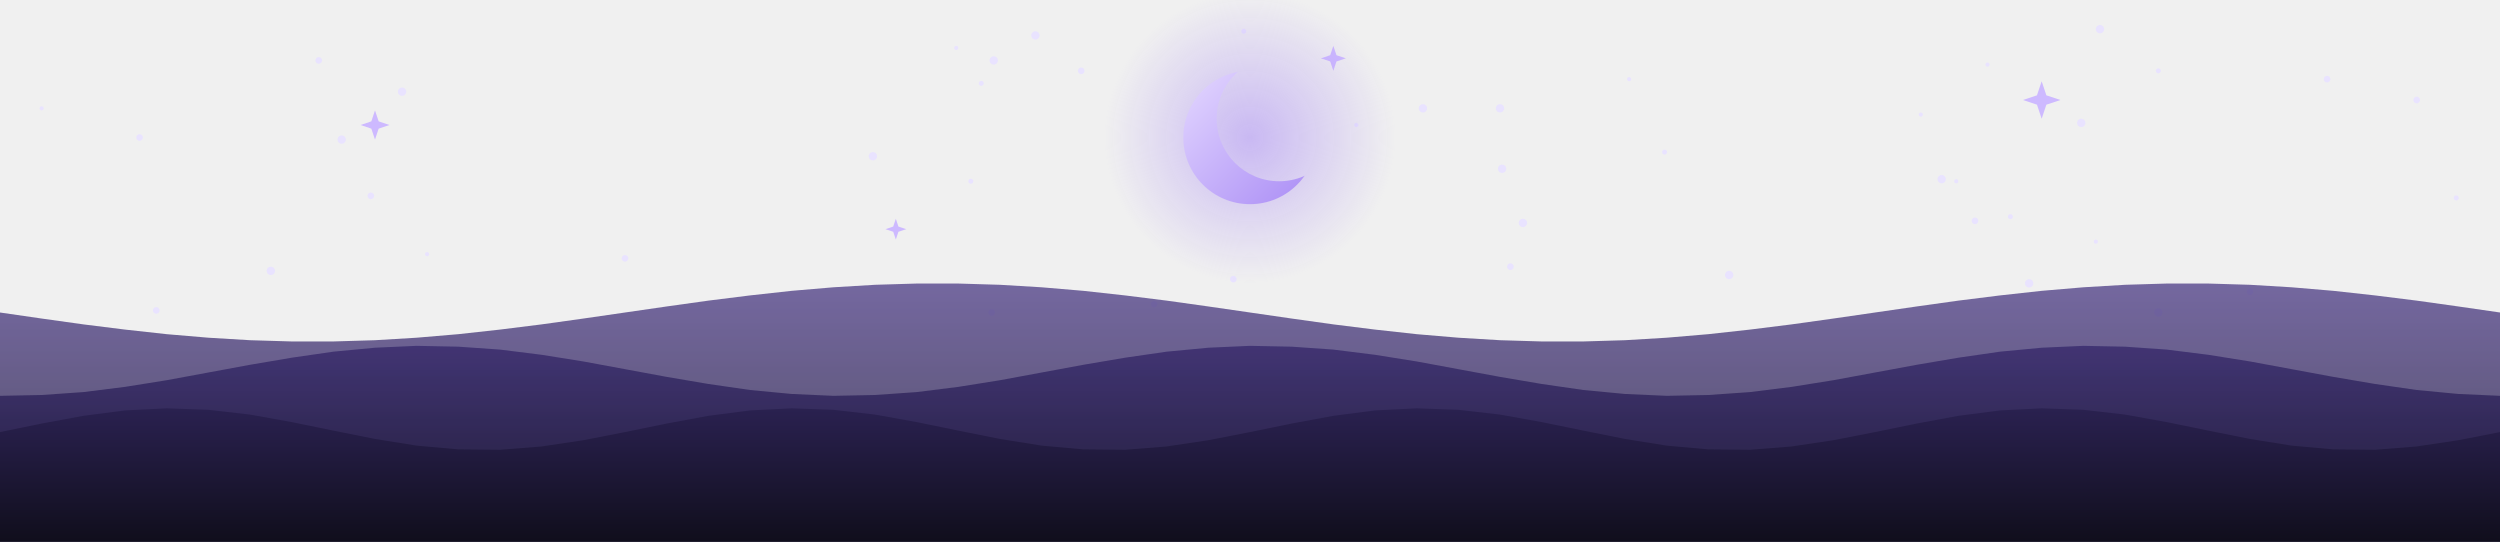
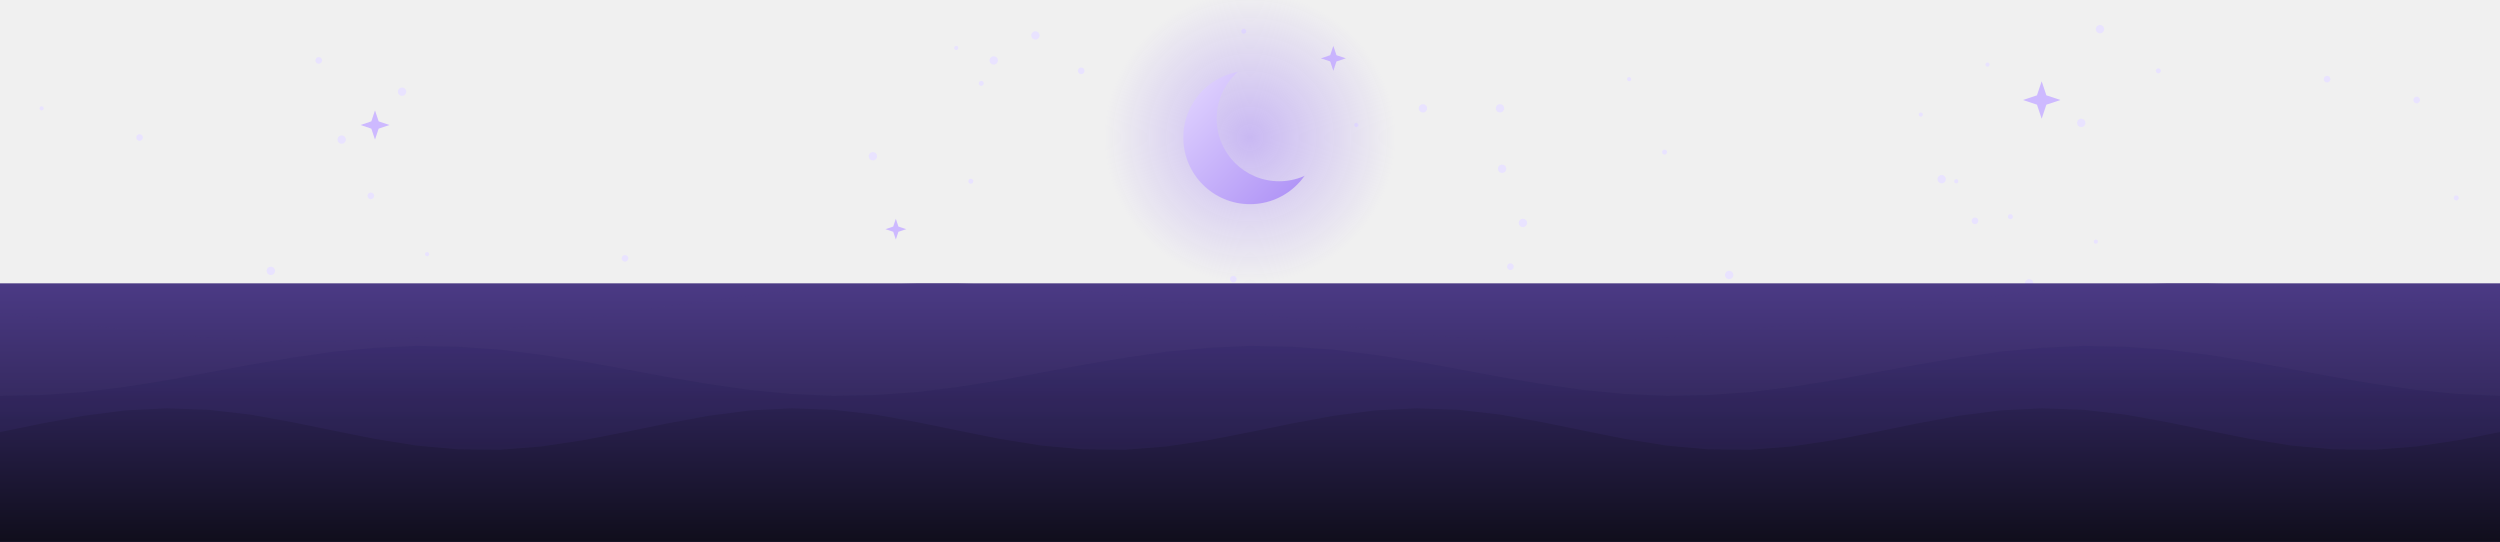
- <svg xmlns="http://www.w3.org/2000/svg" viewBox="0 0 1200 260" width="1200" height="260" role="img">
+ <svg xmlns="http://www.w3.org/2000/svg" viewBox="0 0 1200 260" width="1200" height="260" preserveAspectRatio="none" role="img">
  <defs>
    <linearGradient id="w1" x1="0" y1="0" x2="0" y2="1">
      <stop offset="0" stop-color="#4b3a85" />
      <stop offset="1" stop-color="#1b1633" />
    </linearGradient>
    <linearGradient id="w2" x1="0" y1="0" x2="0" y2="1">
      <stop offset="0" stop-color="#3a2d6e" />
      <stop offset="1" stop-color="#15112a" />
    </linearGradient>
    <linearGradient id="w3" x1="0" y1="0" x2="0" y2="1">
      <stop offset="0" stop-color="#2a2150" />
      <stop offset="1" stop-color="#100e1c" />
    </linearGradient>
    <radialGradient id="glow">
      <stop offset="0" stop-color="#a98bf5" stop-opacity=".55" />
      <stop offset="1" stop-color="#a98bf5" stop-opacity="0" />
    </radialGradient>
    <linearGradient id="moon" x1="0" y1="0" x2="1" y2="1">
      <stop offset="0" stop-color="#e4d8ff" />
      <stop offset="1" stop-color="#a98bf5" />
    </linearGradient>
    <mask id="crescent">
      <rect width="100" height="100" x="-50" y="-50" fill="#fff" />
      <circle cx="14" cy="-9" r="30" fill="#000" />
    </mask>
  </defs>
  <g>
    <circle cx="683" cy="52" r="2" fill="#e9e3ff">
      <animate attributeName="opacity" values="0.15;1;0.15" dur="4.0s" begin="-0.3s" repeatCount="indefinite" />
    </circle>
    <circle cx="1117" cy="38" r="1.6" fill="#e9e3ff">
      <animate attributeName="opacity" values="0.15;1;0.15" dur="3.8s" begin="-3.6s" repeatCount="indefinite" />
    </circle>
    <circle cx="459" cy="23" r="1" fill="#e9e3ff">
      <animate attributeName="opacity" values="0.15;1;0.15" dur="3.4s" begin="-0.3s" repeatCount="indefinite" />
    </circle>
    <circle cx="205" cy="122" r="1" fill="#e9e3ff">
      <animate attributeName="opacity" values="0.15;1;0.15" dur="4.5s" begin="-0.5s" repeatCount="indefinite" />
    </circle>
    <circle cx="477" cy="29" r="2" fill="#e9e3ff">
      <animate attributeName="opacity" values="0.15;1;0.15" dur="2.3s" begin="-0.9s" repeatCount="indefinite" />
    </circle>
    <circle cx="1160" cy="48" r="1.6" fill="#e9e3ff">
      <animate attributeName="opacity" values="0.15;1;0.15" dur="3.4s" begin="-2.2s" repeatCount="indefinite" />
    </circle>
    <circle cx="651" cy="60" r="1" fill="#e9e3ff">
      <animate attributeName="opacity" values="0.15;1;0.15" dur="3.8s" begin="-2.6s" repeatCount="indefinite" />
    </circle>
    <circle cx="782" cy="38" r="1" fill="#e9e3ff">
      <animate attributeName="opacity" values="0.15;1;0.15" dur="3.8s" begin="-2.5s" repeatCount="indefinite" />
    </circle>
    <circle cx="1036" cy="150" r="2" fill="#e9e3ff">
      <animate attributeName="opacity" values="0.15;1;0.15" dur="4.4s" begin="-1.9s" repeatCount="indefinite" />
    </circle>
    <circle cx="948" cy="106" r="1.6" fill="#e9e3ff">
      <animate attributeName="opacity" values="0.15;1;0.15" dur="2.9s" begin="-0.7s" repeatCount="indefinite" />
    </circle>
    <circle cx="519" cy="34" r="1.6" fill="#e9e3ff">
      <animate attributeName="opacity" values="0.15;1;0.15" dur="3.7s" begin="-3.5s" repeatCount="indefinite" />
    </circle>
    <circle cx="939" cy="87" r="1" fill="#e9e3ff">
      <animate attributeName="opacity" values="0.15;1;0.15" dur="2.5s" begin="-1.7s" repeatCount="indefinite" />
    </circle>
    <circle cx="720" cy="52" r="2" fill="#e9e3ff">
      <animate attributeName="opacity" values="0.15;1;0.15" dur="3.4s" begin="-3.8s" repeatCount="indefinite" />
    </circle>
    <circle cx="178" cy="94" r="1.6" fill="#e9e3ff">
      <animate attributeName="opacity" values="0.15;1;0.15" dur="4.1s" begin="-2.4s" repeatCount="indefinite" />
    </circle>
    <circle cx="954" cy="31" r="1" fill="#e9e3ff">
      <animate attributeName="opacity" values="0.15;1;0.15" dur="4.8s" begin="-1.9s" repeatCount="indefinite" />
    </circle>
    <circle cx="153" cy="29" r="1.6" fill="#e9e3ff">
      <animate attributeName="opacity" values="0.15;1;0.15" dur="4.0s" begin="-4.0s" repeatCount="indefinite" />
    </circle>
    <circle cx="932" cy="86" r="2" fill="#e9e3ff">
      <animate attributeName="opacity" values="0.15;1;0.15" dur="4.7s" begin="-1.4s" repeatCount="indefinite" />
    </circle>
    <circle cx="965" cy="104" r="1.2" fill="#e9e3ff">
      <animate attributeName="opacity" values="0.15;1;0.15" dur="3.9s" begin="-2.0s" repeatCount="indefinite" />
    </circle>
    <circle cx="466" cy="87" r="1.2" fill="#e9e3ff">
      <animate attributeName="opacity" values="0.15;1;0.15" dur="4.3s" begin="-1.6s" repeatCount="indefinite" />
    </circle>
    <circle cx="1036" cy="34" r="1.2" fill="#e9e3ff">
      <animate attributeName="opacity" values="0.15;1;0.15" dur="3.5s" begin="-2.2s" repeatCount="indefinite" />
    </circle>
    <circle cx="300" cy="124" r="1.6" fill="#e9e3ff">
      <animate attributeName="opacity" values="0.15;1;0.15" dur="4.2s" begin="-3.9s" repeatCount="indefinite" />
    </circle>
    <circle cx="799" cy="73" r="1.2" fill="#e9e3ff">
      <animate attributeName="opacity" values="0.15;1;0.15" dur="2.4s" begin="-0.6s" repeatCount="indefinite" />
    </circle>
    <circle cx="497" cy="17" r="2" fill="#e9e3ff">
      <animate attributeName="opacity" values="0.15;1;0.15" dur="4.5s" begin="-0.7s" repeatCount="indefinite" />
    </circle>
    <circle cx="597" cy="15" r="1.2" fill="#e9e3ff">
      <animate attributeName="opacity" values="0.15;1;0.15" dur="3.4s" begin="-1.5s" repeatCount="indefinite" />
    </circle>
    <circle cx="1179" cy="95" r="1.2" fill="#e9e3ff">
      <animate attributeName="opacity" values="0.15;1;0.15" dur="4.1s" begin="-2.1s" repeatCount="indefinite" />
    </circle>
    <circle cx="130" cy="130" r="2" fill="#e9e3ff">
      <animate attributeName="opacity" values="0.15;1;0.15" dur="3.3s" begin="-1.6s" repeatCount="indefinite" />
    </circle>
    <circle cx="1006" cy="116" r="1" fill="#e9e3ff">
      <animate attributeName="opacity" values="0.15;1;0.15" dur="2.7s" begin="-3.9s" repeatCount="indefinite" />
    </circle>
    <circle cx="922" cy="55" r="1" fill="#e9e3ff">
      <animate attributeName="opacity" values="0.15;1;0.15" dur="3.2s" begin="-0.2s" repeatCount="indefinite" />
    </circle>
    <circle cx="20" cy="52" r="1" fill="#e9e3ff">
      <animate attributeName="opacity" values="0.15;1;0.15" dur="4.9s" begin="-2.5s" repeatCount="indefinite" />
    </circle>
    <circle cx="164" cy="67" r="2" fill="#e9e3ff">
      <animate attributeName="opacity" values="0.15;1;0.15" dur="2.6s" begin="-1.0s" repeatCount="indefinite" />
    </circle>
    <circle cx="731" cy="107" r="2" fill="#e9e3ff">
      <animate attributeName="opacity" values="0.15;1;0.15" dur="2.5s" begin="-3.4s" repeatCount="indefinite" />
    </circle>
    <circle cx="974" cy="136" r="2" fill="#e9e3ff">
      <animate attributeName="opacity" values="0.15;1;0.15" dur="3.1s" begin="-0.6s" repeatCount="indefinite" />
    </circle>
    <circle cx="721" cy="81" r="2" fill="#e9e3ff">
      <animate attributeName="opacity" values="0.15;1;0.15" dur="4.5s" begin="-0.6s" repeatCount="indefinite" />
    </circle>
    <circle cx="67" cy="66" r="1.6" fill="#e9e3ff">
      <animate attributeName="opacity" values="0.15;1;0.15" dur="2.6s" begin="-2.2s" repeatCount="indefinite" />
    </circle>
    <circle cx="75" cy="149" r="1.6" fill="#e9e3ff">
      <animate attributeName="opacity" values="0.15;1;0.15" dur="4.9s" begin="-3.5s" repeatCount="indefinite" />
    </circle>
    <circle cx="554" cy="146" r="1.6" fill="#e9e3ff">
      <animate attributeName="opacity" values="0.15;1;0.15" dur="4.7s" begin="-1.4s" repeatCount="indefinite" />
    </circle>
    <circle cx="476" cy="150" r="1.6" fill="#e9e3ff">
      <animate attributeName="opacity" values="0.15;1;0.15" dur="4.0s" begin="-2.5s" repeatCount="indefinite" />
    </circle>
    <circle cx="419" cy="75" r="2" fill="#e9e3ff">
      <animate attributeName="opacity" values="0.15;1;0.15" dur="4.3s" begin="-0.9s" repeatCount="indefinite" />
    </circle>
    <circle cx="1080" cy="140" r="1.6" fill="#e9e3ff">
      <animate attributeName="opacity" values="0.15;1;0.15" dur="4.2s" begin="-4.0s" repeatCount="indefinite" />
    </circle>
    <circle cx="592" cy="134" r="1.6" fill="#e9e3ff">
      <animate attributeName="opacity" values="0.15;1;0.15" dur="2.7s" begin="-2.4s" repeatCount="indefinite" />
    </circle>
    <circle cx="725" cy="128" r="1.6" fill="#e9e3ff">
      <animate attributeName="opacity" values="0.15;1;0.15" dur="4.9s" begin="-1.5s" repeatCount="indefinite" />
    </circle>
    <circle cx="471" cy="40" r="1.2" fill="#e9e3ff">
      <animate attributeName="opacity" values="0.15;1;0.15" dur="3.5s" begin="-1.4s" repeatCount="indefinite" />
    </circle>
    <circle cx="1008" cy="14" r="2" fill="#e9e3ff">
      <animate attributeName="opacity" values="0.15;1;0.15" dur="4.7s" begin="-1.4s" repeatCount="indefinite" />
    </circle>
    <circle cx="193" cy="44" r="2" fill="#e9e3ff">
      <animate attributeName="opacity" values="0.15;1;0.15" dur="4.4s" begin="-3.0s" repeatCount="indefinite" />
    </circle>
    <circle cx="999" cy="59" r="2" fill="#e9e3ff">
      <animate attributeName="opacity" values="0.15;1;0.15" dur="4.4s" begin="-1.3s" repeatCount="indefinite" />
    </circle>
    <circle cx="830" cy="132" r="2" fill="#e9e3ff">
      <animate attributeName="opacity" values="0.15;1;0.15" dur="4.3s" begin="-0.3s" repeatCount="indefinite" />
    </circle>
    <path d="M180,53 L181.75,58.25 L187,60 L181.75,61.75 L180,67 L178.25,61.75 L173,60 L178.25,58.25 Z" fill="#cdb9ff">
      <animate attributeName="opacity" values="0.2;1;0.2" dur="3.4s" begin="-0s" repeatCount="indefinite" />
      <animateTransform attributeName="transform" type="rotate" from="0 180 60" to="360 180 60" dur="14s" repeatCount="indefinite" />
    </path>
    <path d="M980,39 L982.25,45.75 L989,48 L982.25,50.25 L980,57 L977.75,50.25 L971,48 L977.75,45.75 Z" fill="#cdb9ff">
      <animate attributeName="opacity" values="0.2;1;0.2" dur="3.4s" begin="-2s" repeatCount="indefinite" />
      <animateTransform attributeName="transform" type="rotate" from="0 980 48" to="360 980 48" dur="14s" repeatCount="indefinite" />
    </path>
    <path d="M640,22 L641.5,26.5 L646,28 L641.5,29.5 L640,34 L638.5,29.5 L634,28 L638.5,26.5 Z" fill="#cdb9ff">
      <animate attributeName="opacity" values="0.2;1;0.2" dur="3.4s" begin="-1s" repeatCount="indefinite" />
      <animateTransform attributeName="transform" type="rotate" from="0 640 28" to="360 640 28" dur="14s" repeatCount="indefinite" />
    </path>
    <path d="M430,105 L431.25,108.75 L435,110 L431.25,111.25 L430,115 L428.75,111.25 L425,110 L428.75,108.75 Z" fill="#cdb9ff">
      <animate attributeName="opacity" values="0.2;1;0.2" dur="3.4s" begin="-1s" repeatCount="indefinite" />
      <animateTransform attributeName="transform" type="rotate" from="0 430 110" to="360 430 110" dur="14s" repeatCount="indefinite" />
    </path>
    <g transform="translate(600,66)">
      <circle r="70" fill="url(#glow)">
        <animate attributeName="r" values="62;78;62" dur="6s" repeatCount="indefinite" />
        <animate attributeName="opacity" values="0.7;1;0.7" dur="6s" repeatCount="indefinite" />
      </circle>
      <g>
        <animateTransform attributeName="transform" type="translate" values="0,0;0,-5;0,0" dur="6s" repeatCount="indefinite" />
        <circle r="32" fill="url(#moon)" mask="url(#crescent)" />
      </g>
    </g>
+     <rect x="0" y="136" width="1200" height="124" fill="url(#w1)" />
    <path fill="url(#w1)" opacity=".75" d="M-1200,260 L-1200,150.0 L-1180,152.9 L-1160,155.7 L-1140,158.2 L-1120,160.4 L-1100,162.1 L-1080,163.3 L-1060,163.9 L-1040,163.9 L-1020,163.3 L-1000,162.1 L-980,160.4 L-960,158.2 L-940,155.7 L-920,152.9 L-900,150.0 L-880,147.1 L-860,144.3 L-840,141.8 L-820,139.6 L-800,137.9 L-780,136.7 L-760,136.1 L-740,136.1 L-720,136.7 L-700,137.9 L-680,139.6 L-660,141.8 L-640,144.3 L-620,147.1 L-600,150.0 L-580,152.9 L-560,155.7 L-540,158.2 L-520,160.4 L-500,162.1 L-480,163.3 L-460,163.9 L-440,163.9 L-420,163.3 L-400,162.1 L-380,160.4 L-360,158.2 L-340,155.7 L-320,152.9 L-300,150.0 L-280,147.1 L-260,144.3 L-240,141.8 L-220,139.6 L-200,137.9 L-180,136.7 L-160,136.1 L-140,136.1 L-120,136.7 L-100,137.9 L-80,139.6 L-60,141.8 L-40,144.3 L-20,147.1 L0,150.0 L20,152.9 L40,155.7 L60,158.2 L80,160.4 L100,162.1 L120,163.3 L140,163.9 L160,163.9 L180,163.3 L200,162.1 L220,160.4 L240,158.2 L260,155.7 L280,152.9 L300,150.0 L320,147.1 L340,144.3 L360,141.8 L380,139.6 L400,137.9 L420,136.7 L440,136.1 L460,136.1 L480,136.7 L500,137.9 L520,139.6 L540,141.8 L560,144.3 L580,147.1 L600,150.0 L620,152.9 L640,155.7 L660,158.2 L680,160.4 L700,162.1 L720,163.3 L740,163.9 L760,163.9 L780,163.3 L800,162.1 L820,160.4 L840,158.2 L860,155.7 L880,152.9 L900,150.0 L920,147.1 L940,144.3 L960,141.8 L980,139.6 L1000,137.9 L1020,136.7 L1040,136.1 L1060,136.1 L1080,136.7 L1100,137.9 L1120,139.6 L1140,141.8 L1160,144.3 L1180,147.1 L1200,150.0 L1220,152.9 L1240,155.7 L1260,158.2 L1280,160.4 L1300,162.1 L1320,163.3 L1340,163.9 L1360,163.9 L1380,163.3 L1400,162.1 L1420,160.4 L1440,158.2 L1460,155.7 L1480,152.9 L1500,150.0 L1520,147.1 L1540,144.3 L1560,141.8 L1580,139.6 L1600,137.9 L1620,136.7 L1640,136.1 L1660,136.1 L1680,136.7 L1700,137.9 L1720,139.6 L1740,141.8 L1760,144.3 L1780,147.1 L1800,150.0 L1800,260 Z">
      <animateTransform attributeName="transform" type="translate" from="0 0" to="-600 0" dur="22s" repeatCount="indefinite" />
    </path>
    <path fill="url(#w2)" opacity=".85" d="M-800,260 L-800,190.0 L-780,189.6 L-760,188.2 L-740,185.7 L-720,182.5 L-700,178.8 L-680,175.1 L-660,171.7 L-640,168.8 L-620,166.9 L-600,166.0 L-580,166.4 L-560,167.8 L-540,170.3 L-520,173.5 L-500,177.2 L-480,180.9 L-460,184.3 L-440,187.2 L-420,189.1 L-400,190.0 L-380,189.6 L-360,188.2 L-340,185.7 L-320,182.5 L-300,178.8 L-280,175.1 L-260,171.7 L-240,168.8 L-220,166.9 L-200,166.0 L-180,166.4 L-160,167.8 L-140,170.3 L-120,173.5 L-100,177.2 L-80,180.9 L-60,184.3 L-40,187.2 L-20,189.1 L0,190.0 L20,189.6 L40,188.2 L60,185.7 L80,182.5 L100,178.8 L120,175.1 L140,171.7 L160,168.8 L180,166.9 L200,166.0 L220,166.4 L240,167.8 L260,170.3 L280,173.5 L300,177.2 L320,180.9 L340,184.3 L360,187.2 L380,189.1 L400,190.0 L420,189.6 L440,188.2 L460,185.7 L480,182.5 L500,178.8 L520,175.1 L540,171.7 L560,168.8 L580,166.9 L600,166.0 L620,166.4 L640,167.8 L660,170.3 L680,173.5 L700,177.2 L720,180.9 L740,184.3 L760,187.2 L780,189.1 L800,190.0 L820,189.6 L840,188.2 L860,185.7 L880,182.5 L900,178.8 L920,175.1 L940,171.7 L960,168.8 L980,166.9 L1000,166.0 L1020,166.4 L1040,167.8 L1060,170.3 L1080,173.5 L1100,177.2 L1120,180.9 L1140,184.3 L1160,187.2 L1180,189.1 L1200,190.0 L1220,189.6 L1240,188.2 L1260,185.7 L1280,182.5 L1300,178.8 L1320,175.1 L1340,171.7 L1360,168.8 L1380,166.9 L1400,166.0 L1420,166.4 L1440,167.8 L1460,170.3 L1480,173.5 L1500,177.2 L1520,180.9 L1540,184.3 L1560,187.2 L1580,189.1 L1600,190.0 L1600,260 Z">
      <animateTransform attributeName="transform" type="translate" from="-400 0" to="0 0" dur="26s" repeatCount="indefinite" />
    </path>
    <path fill="url(#w3)" d="M-600,260 L-600,207.4 L-580,203.3 L-560,199.6 L-540,197.0 L-520,196.0 L-500,196.7 L-480,199.0 L-460,202.6 L-440,206.7 L-420,210.7 L-400,213.9 L-380,215.7 L-360,215.9 L-340,214.3 L-320,211.3 L-300,207.4 L-280,203.3 L-260,199.6 L-240,197.0 L-220,196.0 L-200,196.7 L-180,199.0 L-160,202.6 L-140,206.7 L-120,210.7 L-100,213.9 L-80,215.7 L-60,215.9 L-40,214.3 L-20,211.3 L0,207.4 L20,203.3 L40,199.6 L60,197.0 L80,196.0 L100,196.7 L120,199.0 L140,202.6 L160,206.7 L180,210.7 L200,213.9 L220,215.7 L240,215.9 L260,214.3 L280,211.3 L300,207.4 L320,203.3 L340,199.6 L360,197.0 L380,196.0 L400,196.7 L420,199.0 L440,202.6 L460,206.7 L480,210.7 L500,213.9 L520,215.7 L540,215.9 L560,214.3 L580,211.3 L600,207.4 L620,203.3 L640,199.6 L660,197.0 L680,196.0 L700,196.7 L720,199.0 L740,202.6 L760,206.7 L780,210.7 L800,213.9 L820,215.7 L840,215.9 L860,214.3 L880,211.3 L900,207.4 L920,203.3 L940,199.6 L960,197.0 L980,196.0 L1000,196.7 L1020,199.0 L1040,202.6 L1060,206.7 L1080,210.7 L1100,213.9 L1120,215.7 L1140,215.9 L1160,214.3 L1180,211.3 L1200,207.4 L1220,203.3 L1240,199.6 L1260,197.0 L1280,196.0 L1300,196.7 L1320,199.0 L1340,202.6 L1360,206.7 L1380,210.7 L1400,213.9 L1420,215.7 L1440,215.9 L1460,214.3 L1480,211.3 L1500,207.4 L1500,260 Z">
      <animateTransform attributeName="transform" type="translate" from="0 0" to="-300 0" dur="18s" repeatCount="indefinite" />
    </path>
  </g>
</svg>
